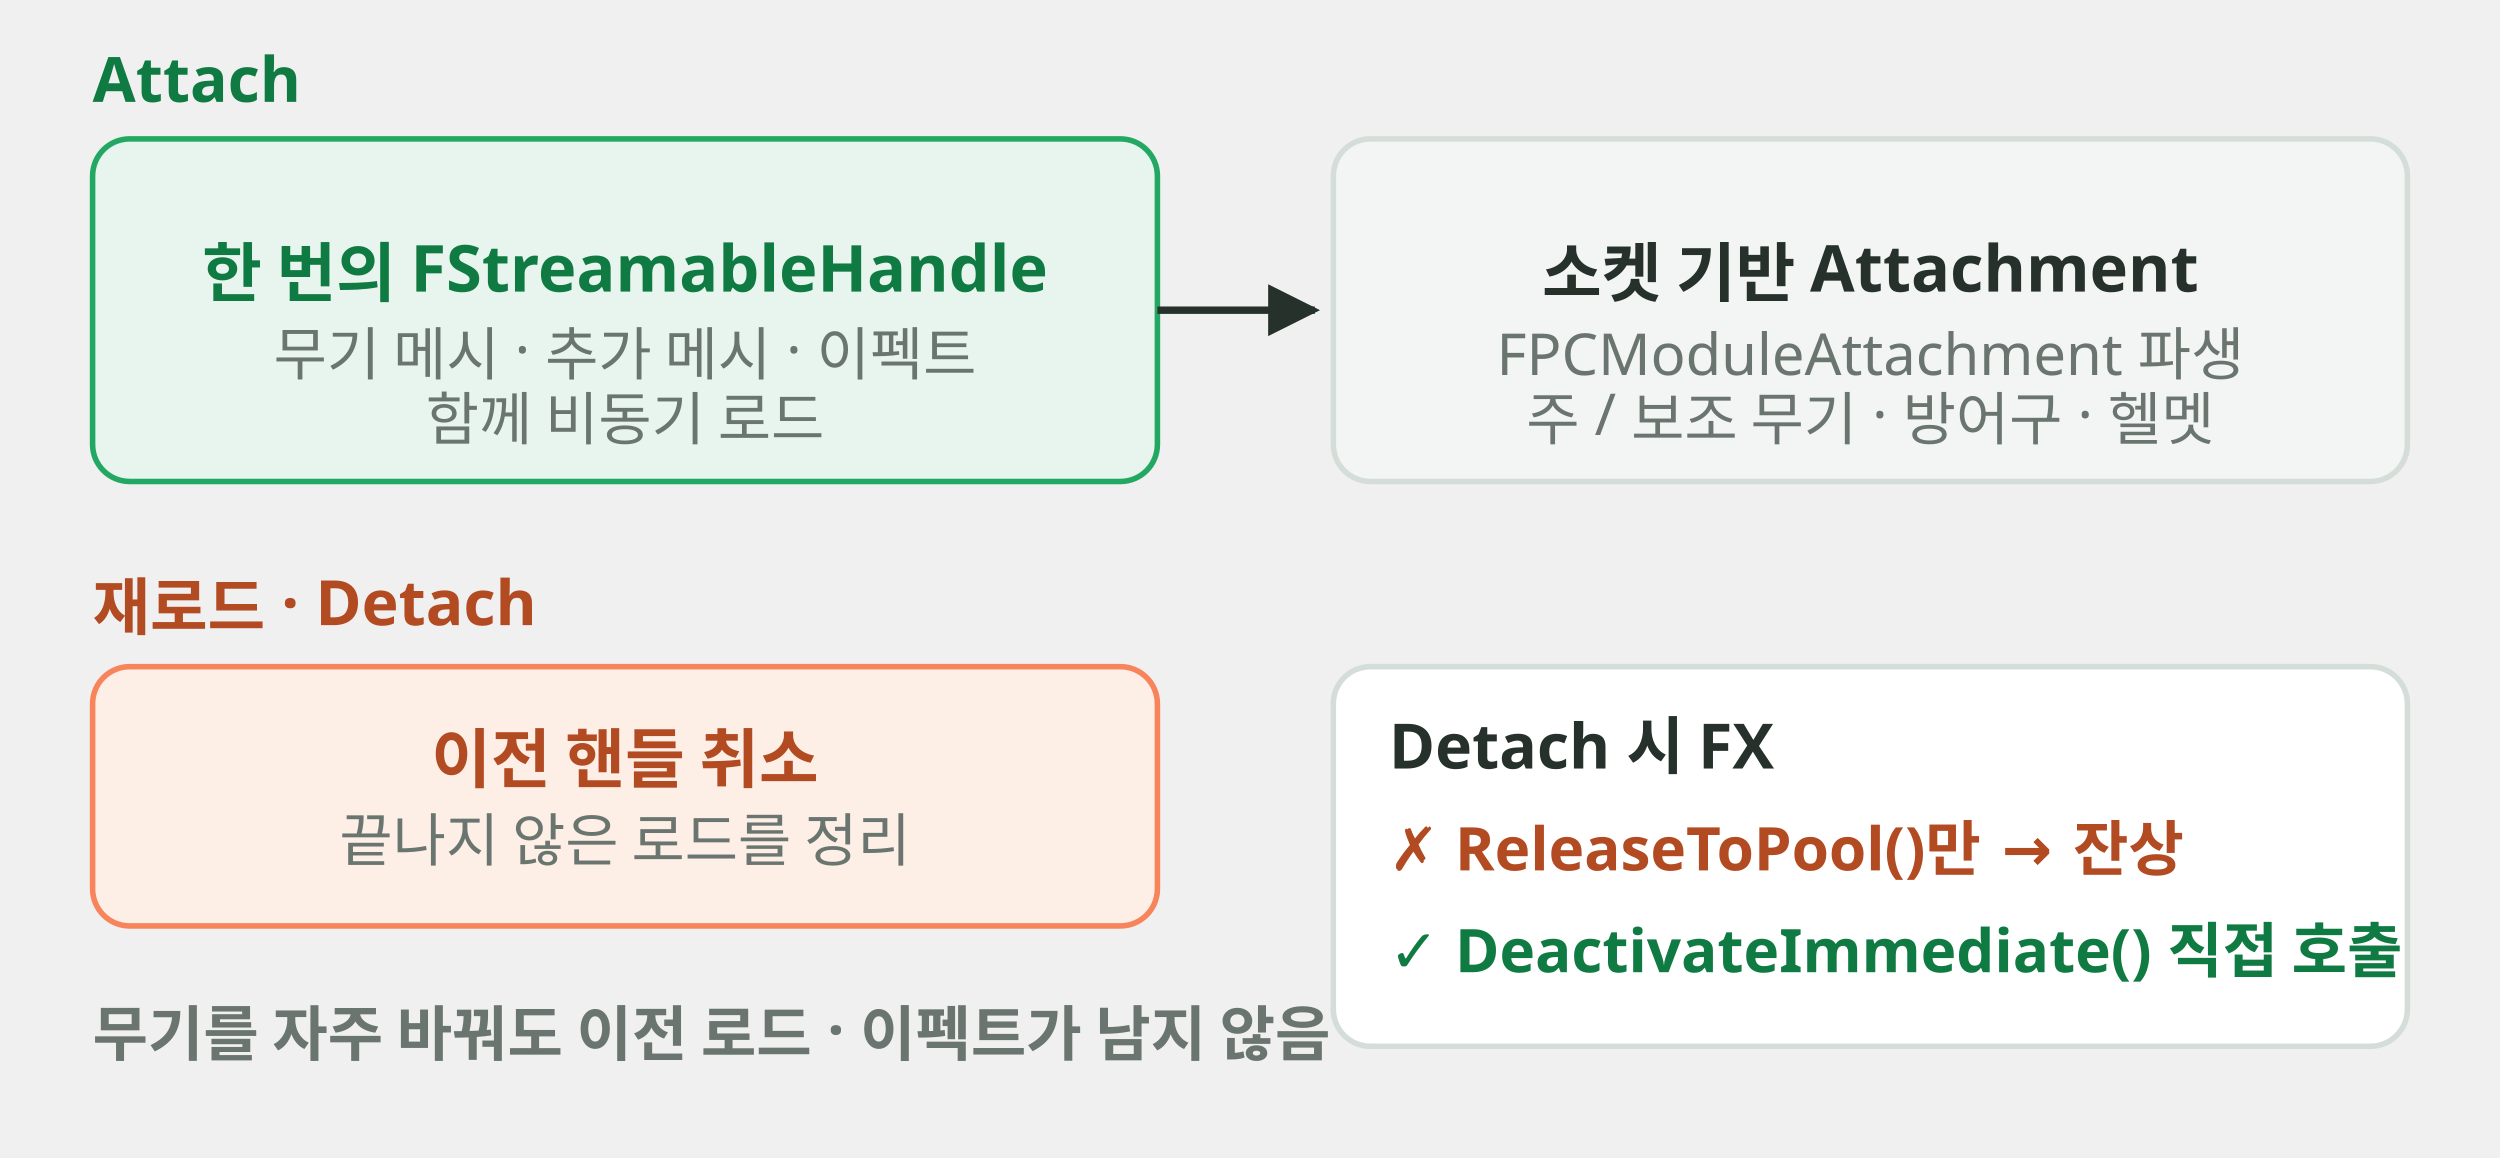
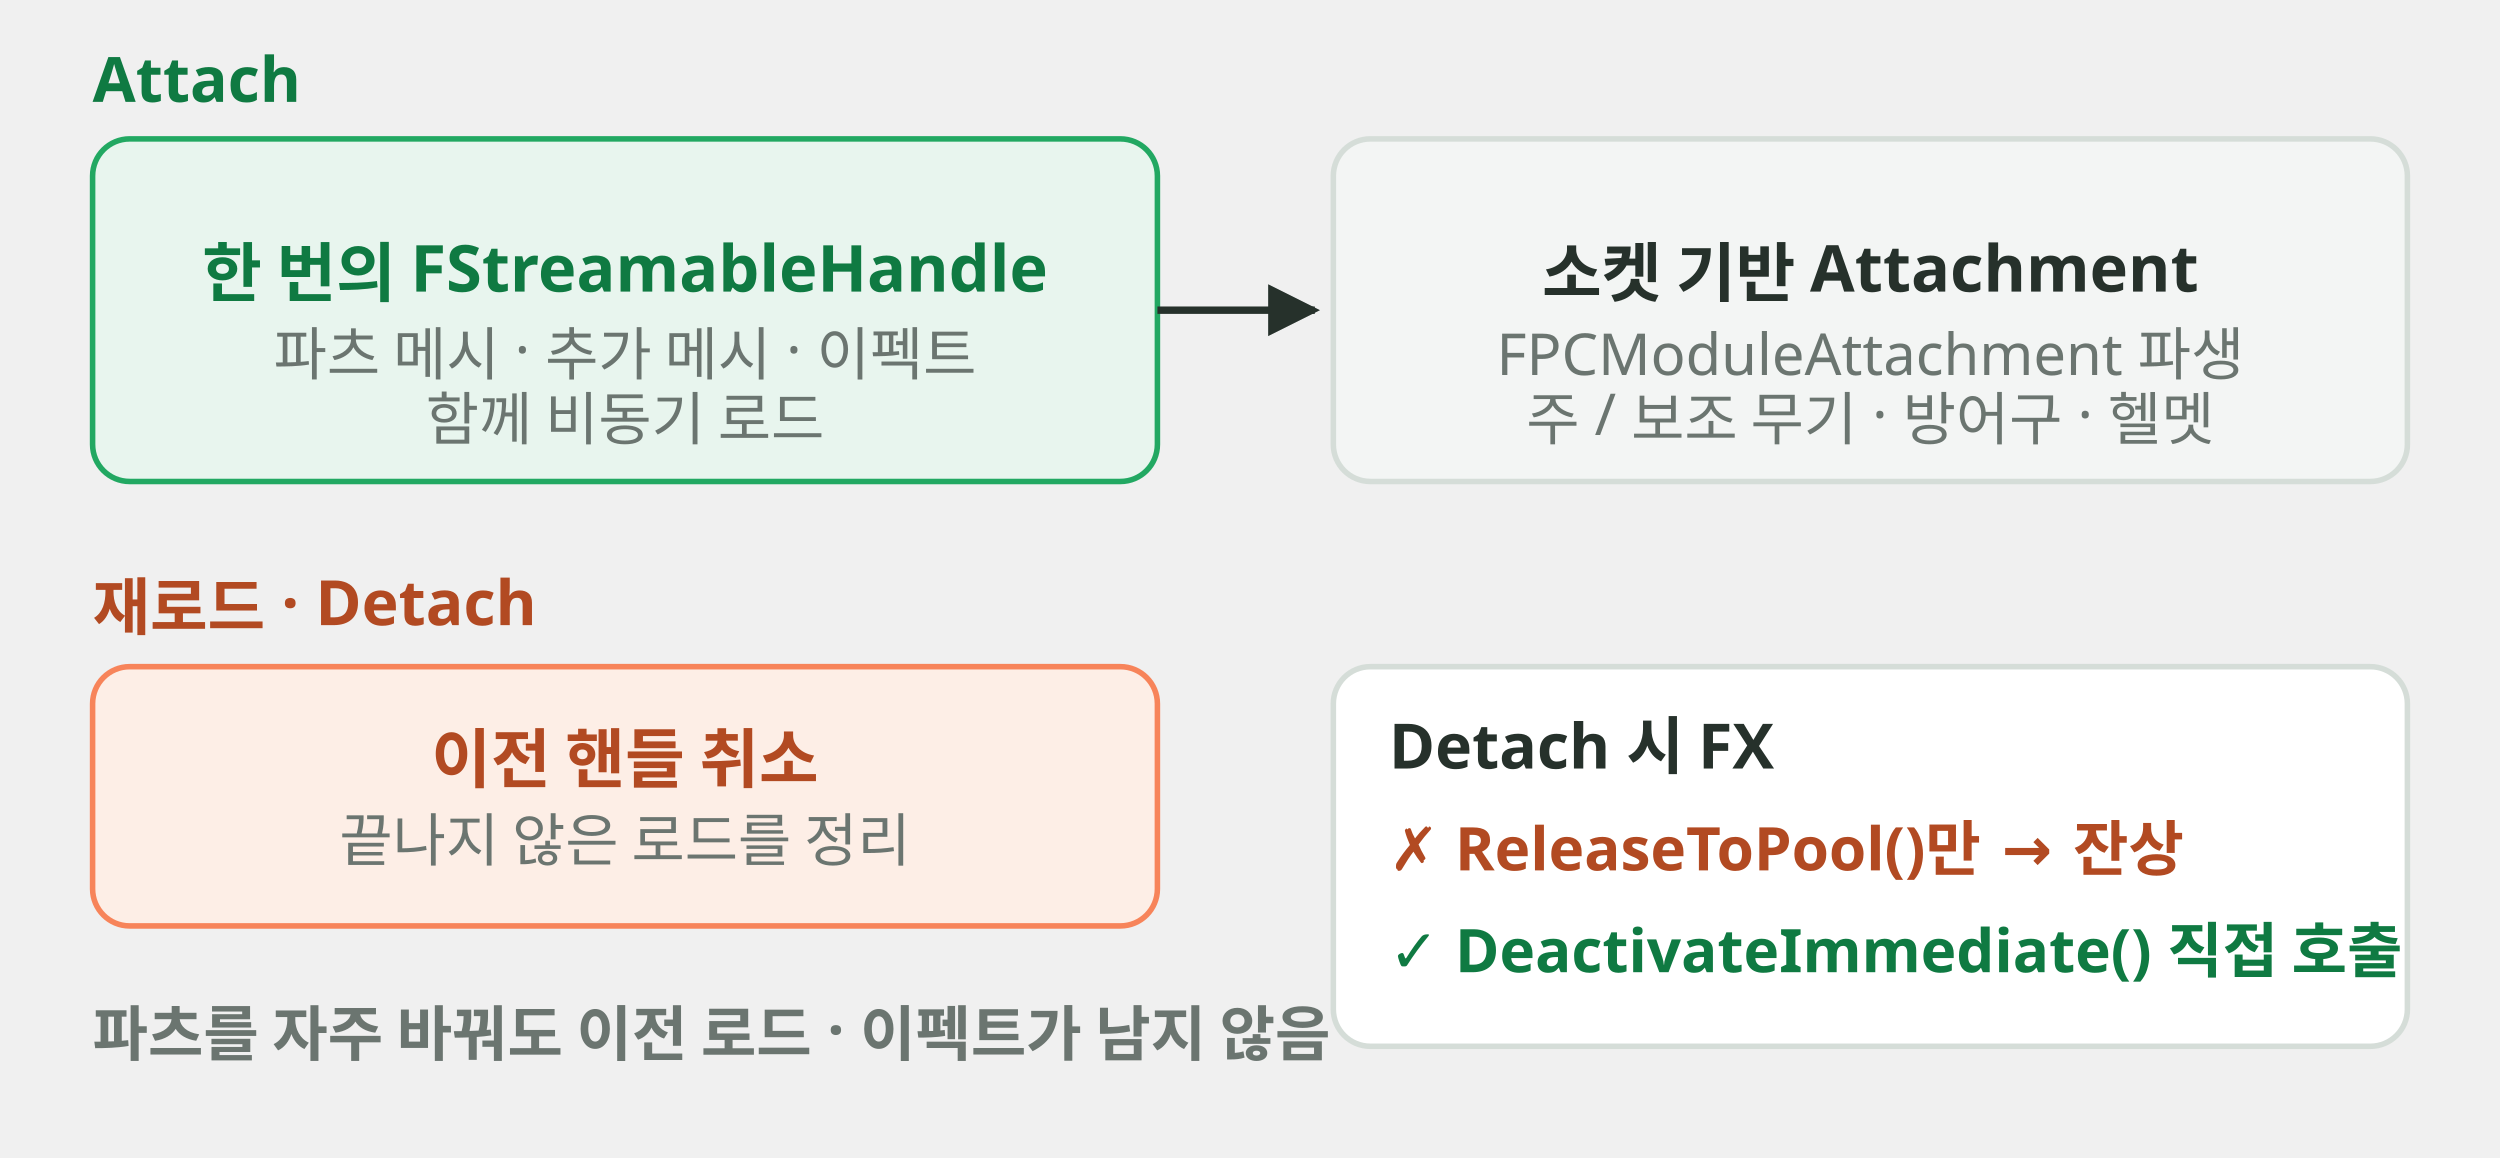
<svg xmlns="http://www.w3.org/2000/svg" viewBox="0 0 540 250" width="540" height="250" font-family="Pretendard, 'Malgun Gothic', sans-serif">
  <defs>
    <marker id="ah-g" viewBox="0 0 10 10" refX="9" refY="5" markerWidth="7" markerHeight="7" orient="auto-start-reverse">
      <path d="M0,0 L10,5 L0,10 z" fill="#0F7A42" />
    </marker>
    <marker id="ah-y" viewBox="0 0 10 10" refX="9" refY="5" markerWidth="7" markerHeight="7" orient="auto-start-reverse">
      <path d="M0,0 L10,5 L0,10 z" fill="#8A6700" />
    </marker>
    <marker id="ah-o" viewBox="0 0 10 10" refX="9" refY="5" markerWidth="7" markerHeight="7" orient="auto-start-reverse">
      <path d="M0,0 L10,5 L0,10 z" fill="#B24A22" />
    </marker>
    <marker id="ah-b" viewBox="0 0 10 10" refX="9" refY="5" markerWidth="7" markerHeight="7" orient="auto-start-reverse">
      <path d="M0,0 L10,5 L0,10 z" fill="#2F6A9E" />
    </marker>
    <marker id="ah-k" viewBox="0 0 10 10" refX="9" refY="5" markerWidth="7" markerHeight="7" orient="auto-start-reverse">
      <path d="M0,0 L10,5 L0,10 z" fill="#26312b" />
    </marker>
    <marker id="ah-m" viewBox="0 0 10 10" refX="9" refY="5" markerWidth="7" markerHeight="7" orient="auto-start-reverse">
      <path d="M0,0 L10,5 L0,10 z" fill="#6b7570" />
    </marker>
  </defs>
  <text x="20.0" y="22.0" font-size="13.5" fill="#0F7A42" font-weight="800" text-anchor="start">Attach</text>
  <rect x="20.0" y="30.0" width="230.0" height="74.0" rx="8" fill="#e8f5ee" stroke="#22A862" stroke-width="1.2" />
  <text x="135.0" y="64.0" font-size="14" fill="#0F7A42" font-weight="700" text-anchor="middle">한 번의 FStreamableHandle</text>
-   <text x="135.0" y="81.0" font-size="12.5" fill="#6b7570" font-weight="500" text-anchor="middle">무기 메시 · 추가 메시 · 이펙트</text>
+   <text x="135.0" y="81.0" font-size="12.5" fill="#6b7570" font-weight="500" text-anchor="middle">파츠 메시 · 추가 메시 · 이펙트</text>
  <text x="135.0" y="95.0" font-size="12.5" fill="#6b7570" font-weight="500" text-anchor="middle">함께 비동기 로드</text>
  <line x1="250.0" y1="67.0" x2="284.0" y2="67.0" stroke="#26312b" stroke-width="1.6" marker-end="url(#ah-k)" />
  <rect x="288.0" y="30.0" width="232.0" height="74.0" rx="8" fill="#f3f5f4" stroke="#d5ddd8" stroke-width="1.2" />
  <text x="404.0" y="64.0" font-size="14" fill="#26312b" font-weight="700" text-anchor="middle">소켓 기반 Attachment</text>
  <text x="404.0" y="81.0" font-size="12.5" fill="#6b7570" font-weight="500" text-anchor="middle">FPCModuleAttachment 파생</text>
  <text x="404.0" y="95.0" font-size="12.5" fill="#6b7570" font-weight="500" text-anchor="middle">주 / 보조 무기 · 방어구 · 헬멧</text>
  <text x="20.0" y="136.0" font-size="13.5" fill="#B24A22" font-weight="800" text-anchor="start">재로드 · Detach</text>
  <rect x="20.0" y="144.0" width="230.0" height="56.0" rx="8" fill="#fdeee6" stroke="#F7845A" stroke-width="1.2" />
  <text x="135.0" y="169.0" font-size="14" fill="#B24A22" font-weight="700" text-anchor="middle">이전 핸들 취소</text>
  <text x="135.0" y="186.0" font-size="12.5" fill="#6b7570" font-weight="500" text-anchor="middle">끝나지 않은 로드를 정리</text>
  <rect x="288.0" y="144.0" width="232.0" height="82.0" rx="8" fill="#fff" stroke="#d5ddd8" stroke-width="1.2" />
  <text x="300.0" y="166.0" font-size="13.5" fill="#26312b" font-weight="800" text-anchor="start">Detach 시 FX</text>
  <text x="300.0" y="188.0" font-size="13" fill="#B24A22" font-weight="700" text-anchor="start">✗ ReleaseToPool()만 → 잔상</text>
  <text x="300.0" y="210.0" font-size="13" fill="#0F7A42" font-weight="700" text-anchor="start">✓ DeactivateImmediate() 직접 호출</text>
-   <text x="20.0" y="228.0" font-size="13" fill="#6b7570" font-weight="600" text-anchor="start">무기를 자주 바꿔도 이전 로드 · 이펙트가 남지 않음</text>
+   <text x="20.0" y="228.0" font-size="13" fill="#6b7570" font-weight="600" text-anchor="start">파츠를 자주 바꿔도 이전 로드 · 이펙트가 남지 않음</text>
</svg>
